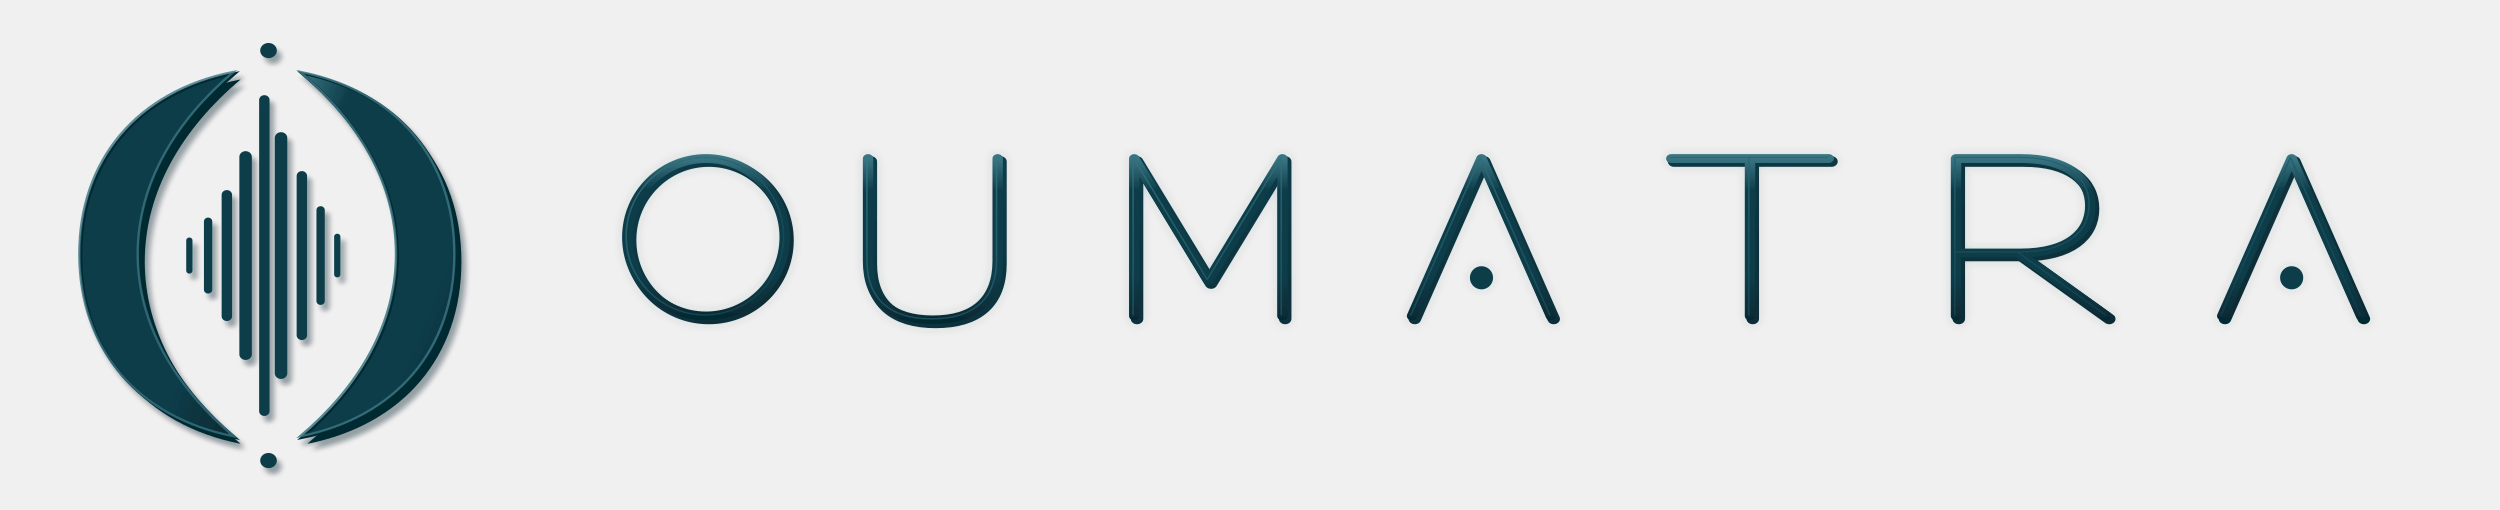
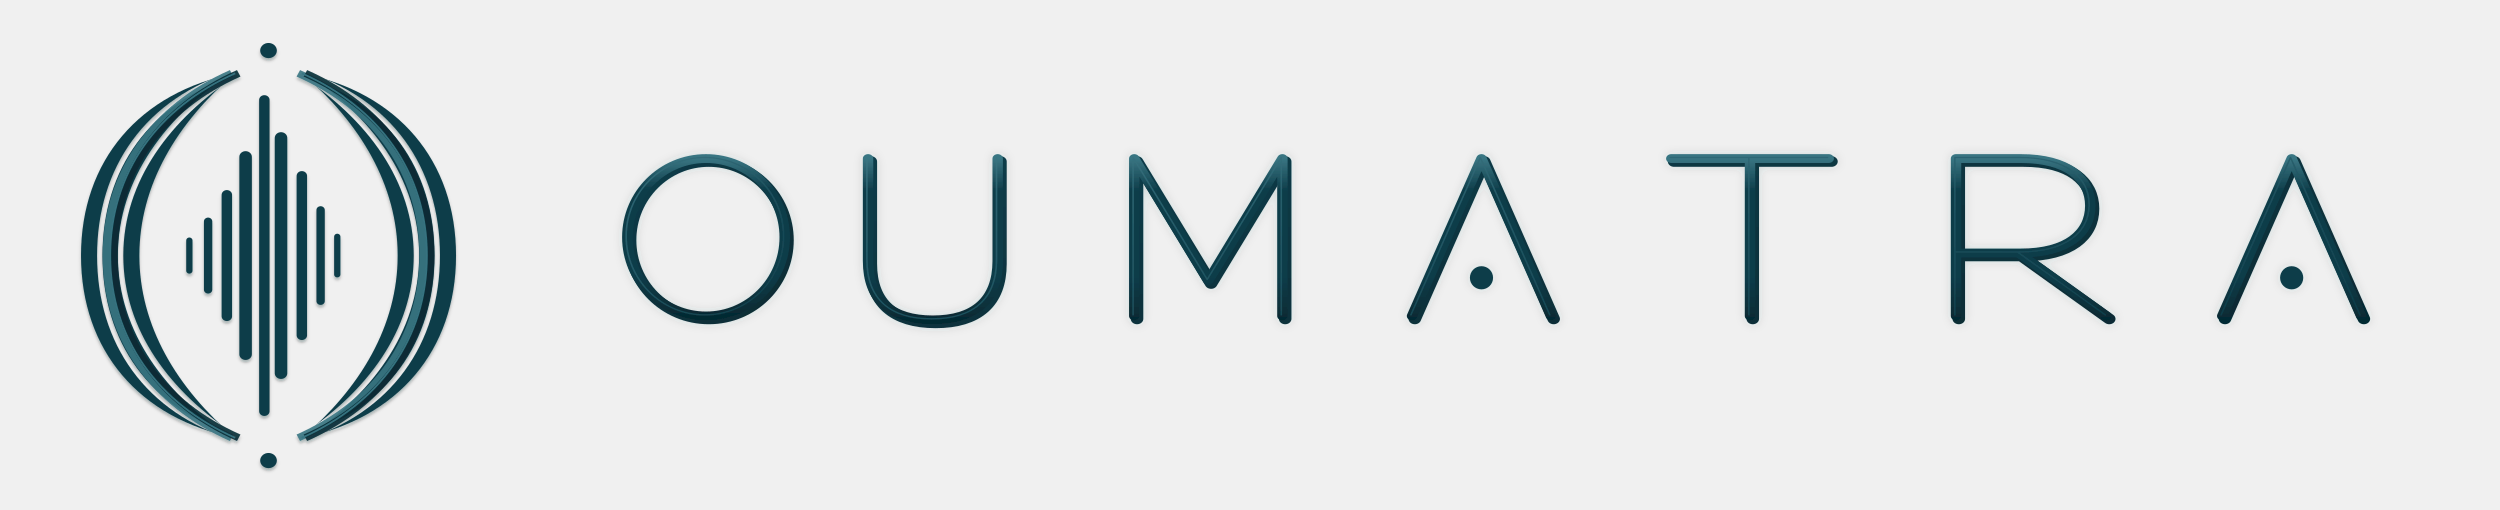
<svg xmlns="http://www.w3.org/2000/svg" viewBox="0 0 1080 220" role="img" aria-labelledby="title">
  <defs>
-     <linearGradient id="left-face" x1="0" y1="0" x2="1" y2="1">
-       <stop stop-color="#397582" />
-       <stop offset=".18" stop-color="#0E3D4A" />
-       <stop offset=".72" stop-color="#0E3D4A" />
+     <radialGradient id="left-face">
+       <stop stop-color="#0E3D4A" />
+       <stop offset=".7" stop-color="#0E3D4A" />
      <stop offset="1" stop-color="#062A33" />
-     </linearGradient>
-     <linearGradient id="right-face" x1="0" y1="0" x2="1" y2="1">
-       <stop stop-color="#397582" />
-       <stop offset=".18" stop-color="#0E3D4A" />
-       <stop offset=".72" stop-color="#0E3D4A" />
+     </radialGradient>
+     <radialGradient id="right-face">
+       <stop stop-color="#0E3D4A" />
+       <stop offset=".7" stop-color="#0E3D4A" />
      <stop offset="1" stop-color="#062A33" />
-     </linearGradient>
+     </radialGradient>
    <linearGradient id="word-face" x1="0" y1="0" x2="0" y2="1">
      <stop stop-color="#397582" />
      <stop offset=".2" stop-color="#0E3D4A" />
      <stop offset=".72" stop-color="#0E3D4A" />
      <stop offset="1" stop-color="#062A33" />
    </linearGradient>
    <linearGradient id="word-highlight" x1="0" y1="0" x2="1" y2="1">
      <stop stop-color="#397582" />
      <stop offset="1" stop-color="#0E3D4A" />
    </linearGradient>
    <linearGradient id="word-shadow" x1="0" y1="0" x2="1" y2="1">
      <stop stop-color="#0E3D4A" />
      <stop offset="1" stop-color="#062A33" />
    </linearGradient>
    <filter id="raised" x="-30%" y="-30%" width="170%" height="180%">
-       <feDropShadow dx="2.2" dy="3.2" stdDeviation="1.25" flood-color="#061C22" flood-opacity=".38" />
+       <feDropShadow dx="0" dy="1.4" stdDeviation=".9" flood-color="#061C22" flood-opacity=".3" />
    </filter>
    <filter id="word-depth" x="-8%" y="-20%" width="116%" height="150%">
      <feGaussianBlur in="SourceAlpha" stdDeviation="2" result="glowAlpha" />
      <feFlood flood-color="#0E3D4A" flood-opacity=".14" />
      <feComposite in2="glowAlpha" operator="in" result="glow" />
      <feDropShadow dx="1.6" dy="2.4" stdDeviation="1.1" flood-color="#061C22" flood-opacity=".38" />
      <feMerge>
        <feMergeNode in="glow" />
        <feMergeNode in="SourceGraphic" />
      </feMerge>
    </filter>
+     <mask id="left-split">
+       <rect width="240" height="240" fill="#fff" />
+       <path d="M104 24C62 38 39 74 39 120s23 82 65 96" fill="none" stroke="#000" stroke-width="2.6" />
+       <path d="M104 24C72 47 49 80 49 120s23 73 55 96" fill="none" stroke="#000" stroke-width="2.6" />
+     </mask>
+     <mask id="right-split">
+       <rect width="240" height="240" fill="#fff" />
+       <path d="M136 24c42 14 65 50 65 96s-23 82-65 96" fill="none" stroke="#000" stroke-width="2.6" />
+       <path d="M136 24c32 23 55 56 55 96s-23 73-55 96" fill="none" stroke="#000" stroke-width="2.6" />
+     </mask>
  </defs>
  <g transform="translate(8 12) scale(.9 .82)">
    <g filter="url(#raised)">
-       <path d="M104 24C58 34 30 70 30 120s28 86 74 96C76 190 58 157 58 120s18-70 46-96Z" fill="#062A33" transform="translate(2.6 3.2)" />
-       <path d="M136 24c46 10 74 46 74 96s-28 86-74 96c28-26 46-59 46-96s-18-70-46-96Z" fill="#062A33" transform="translate(2.6 3.2)" />
-       <path d="M104 24C58 34 30 70 30 120s28 86 74 96C76 190 58 157 58 120s18-70 46-96Z" fill="url(#left-face)" stroke="#062A33" stroke-width="1.35" />
-       <path d="M136 24c46 10 74 46 74 96s-28 86-74 96c28-26 46-59 46-96s-18-70-46-96Z" fill="url(#right-face)" stroke="#062A33" stroke-width="1.35" />
-       <path d="M104 24C58 34 30 70 30 120s28 86 74 96C76 190 58 157 58 120s18-70 46-96Z" fill="none" stroke="#397582" stroke-opacity=".8" stroke-width="1.15" transform="translate(-.8 -.8)" />
-       <path d="M136 24c46 10 74 46 74 96s-28 86-74 96c28-26 46-59 46-96s-18-70-46-96Z" fill="none" stroke="#397582" stroke-opacity=".85" stroke-width="1.15" transform="translate(-.8 -.8)" />
+       <path d="M104 24C58 34 30 70 30 120s28 86 74 96C76 190 58 157 58 120s18-70 46-96Z" fill="#0E3D4A" mask="url(#left-split)" />
+       <path d="M136 24c46 10 74 46 74 96s-28 86-74 96c28-26 46-59 46-96s-18-70-46-96Z" fill="#0E3D4A" mask="url(#right-split)" />
+       <g fill="none" stroke-linecap="butt">
+         <path d="M104 24C67 42 44 76 44 120s23 78 60 96" stroke="#397582" stroke-opacity=".9" stroke-width="3.8" transform="translate(-1.7 0)" />
+         <path d="M104 24C67 42 44 76 44 120s23 78 60 96" stroke="#062A33" stroke-opacity=".88" stroke-width="3.8" transform="translate(1.7 0)" />
+         <path d="M104 24C67 42 44 76 44 120s23 78 60 96" stroke="#397582" stroke-opacity=".96" stroke-width=".9" />
+         <path d="M136 24c37 18 60 52 60 96s-23 78-60 96" stroke="#397582" stroke-opacity=".9" stroke-width="3.8" transform="translate(-1.7 0)" />
+         <path d="M136 24c37 18 60 52 60 96s-23 78-60 96" stroke="#062A33" stroke-opacity=".88" stroke-width="3.8" transform="translate(1.7 0)" />
+         <path d="M136 24c37 18 60 52 60 96s-23 78-60 96" stroke="#397582" stroke-opacity=".96" stroke-width=".9" />
+       </g>
      <g fill="none" stroke-linecap="round">
        <path d="M82 112v16" stroke="#0E3D4A" stroke-width="3" />
        <path d="M91 102v36" stroke="#0E3D4A" stroke-width="4" />
        <path d="M100 88v64" stroke="#0E3D4A" stroke-width="5" />
        <path d="M109 68v104" stroke="#0E3D4A" stroke-width="6" />
        <path d="M118 38v164" stroke="#0E3D4A" stroke-width="5" />
        <path d="M126 58v124" stroke="#0E3D4A" stroke-width="6" />
        <path d="M136 78v84" stroke="#0E3D4A" stroke-width="5" />
        <path d="M145 96v48" stroke="#0E3D4A" stroke-width="4" />
        <path d="M153 110v20" stroke="#0E3D4A" stroke-width="3" />
      </g>
      <circle cx="120" cy="12" r="4" fill="#0E3D4A" />
      <circle cx="120" cy="228" r="4" fill="#0E3D4A" />
    </g>
  </g>
  <g filter="url(#word-depth)">
    <g transform="translate(270 43) scale(1 .85) translate(1.2 1.5)" fill="none" stroke="url(#word-shadow)" stroke-width="5.4" stroke-linecap="round" stroke-linejoin="round">
      <ellipse cx="35" cy="70" rx="34" ry="40" />
      <path d="M105 30v52c0 20 10 30 28 30s28-10 28-30V30M220 110V30l32 62 32-62v80M340 110l30-80 30 80M452 30h68m-34 0v80M575 110V30h28c20 0 30 10 30 24s-10 24-30 24h-28m27 0 38 32M690 110l30-80 30 80" />
    </g>
    <g transform="translate(270 43) scale(1 .85)" fill="none" stroke="url(#word-face)" stroke-width="4.5" stroke-linecap="round" stroke-linejoin="round">
      <ellipse cx="35" cy="70" rx="34" ry="40" />
      <path d="M105 30v52c0 20 10 30 28 30s28-10 28-30V30M220 110V30l32 62 32-62v80M340 110l30-80 30 80M452 30h68m-34 0v80M575 110V30h28c20 0 30 10 30 24s-10 24-30 24h-28m27 0 38 32M690 110l30-80 30 80" />
    </g>
    <g transform="translate(270 43) scale(1 .85) translate(-.5 -.55)" fill="none" stroke="url(#word-highlight)" stroke-opacity=".8" stroke-width=".7" stroke-linecap="round" stroke-linejoin="round">
      <ellipse cx="35" cy="70" rx="34" ry="40" />
      <path d="M105 30v52c0 20 10 30 28 30s28-10 28-30V30M220 110V30l32 62 32-62v80M340 110l30-80 30 80M452 30h68m-34 0v80M575 110V30h28c20 0 30 10 30 24s-10 24-30 24h-28m27 0 38 32M690 110l30-80 30 80" />
    </g>
    <g fill="#0E3D4A">
      <circle cx="640" cy="120" r="5" />
      <circle cx="990" cy="120" r="5" />
    </g>
  </g>
</svg>
